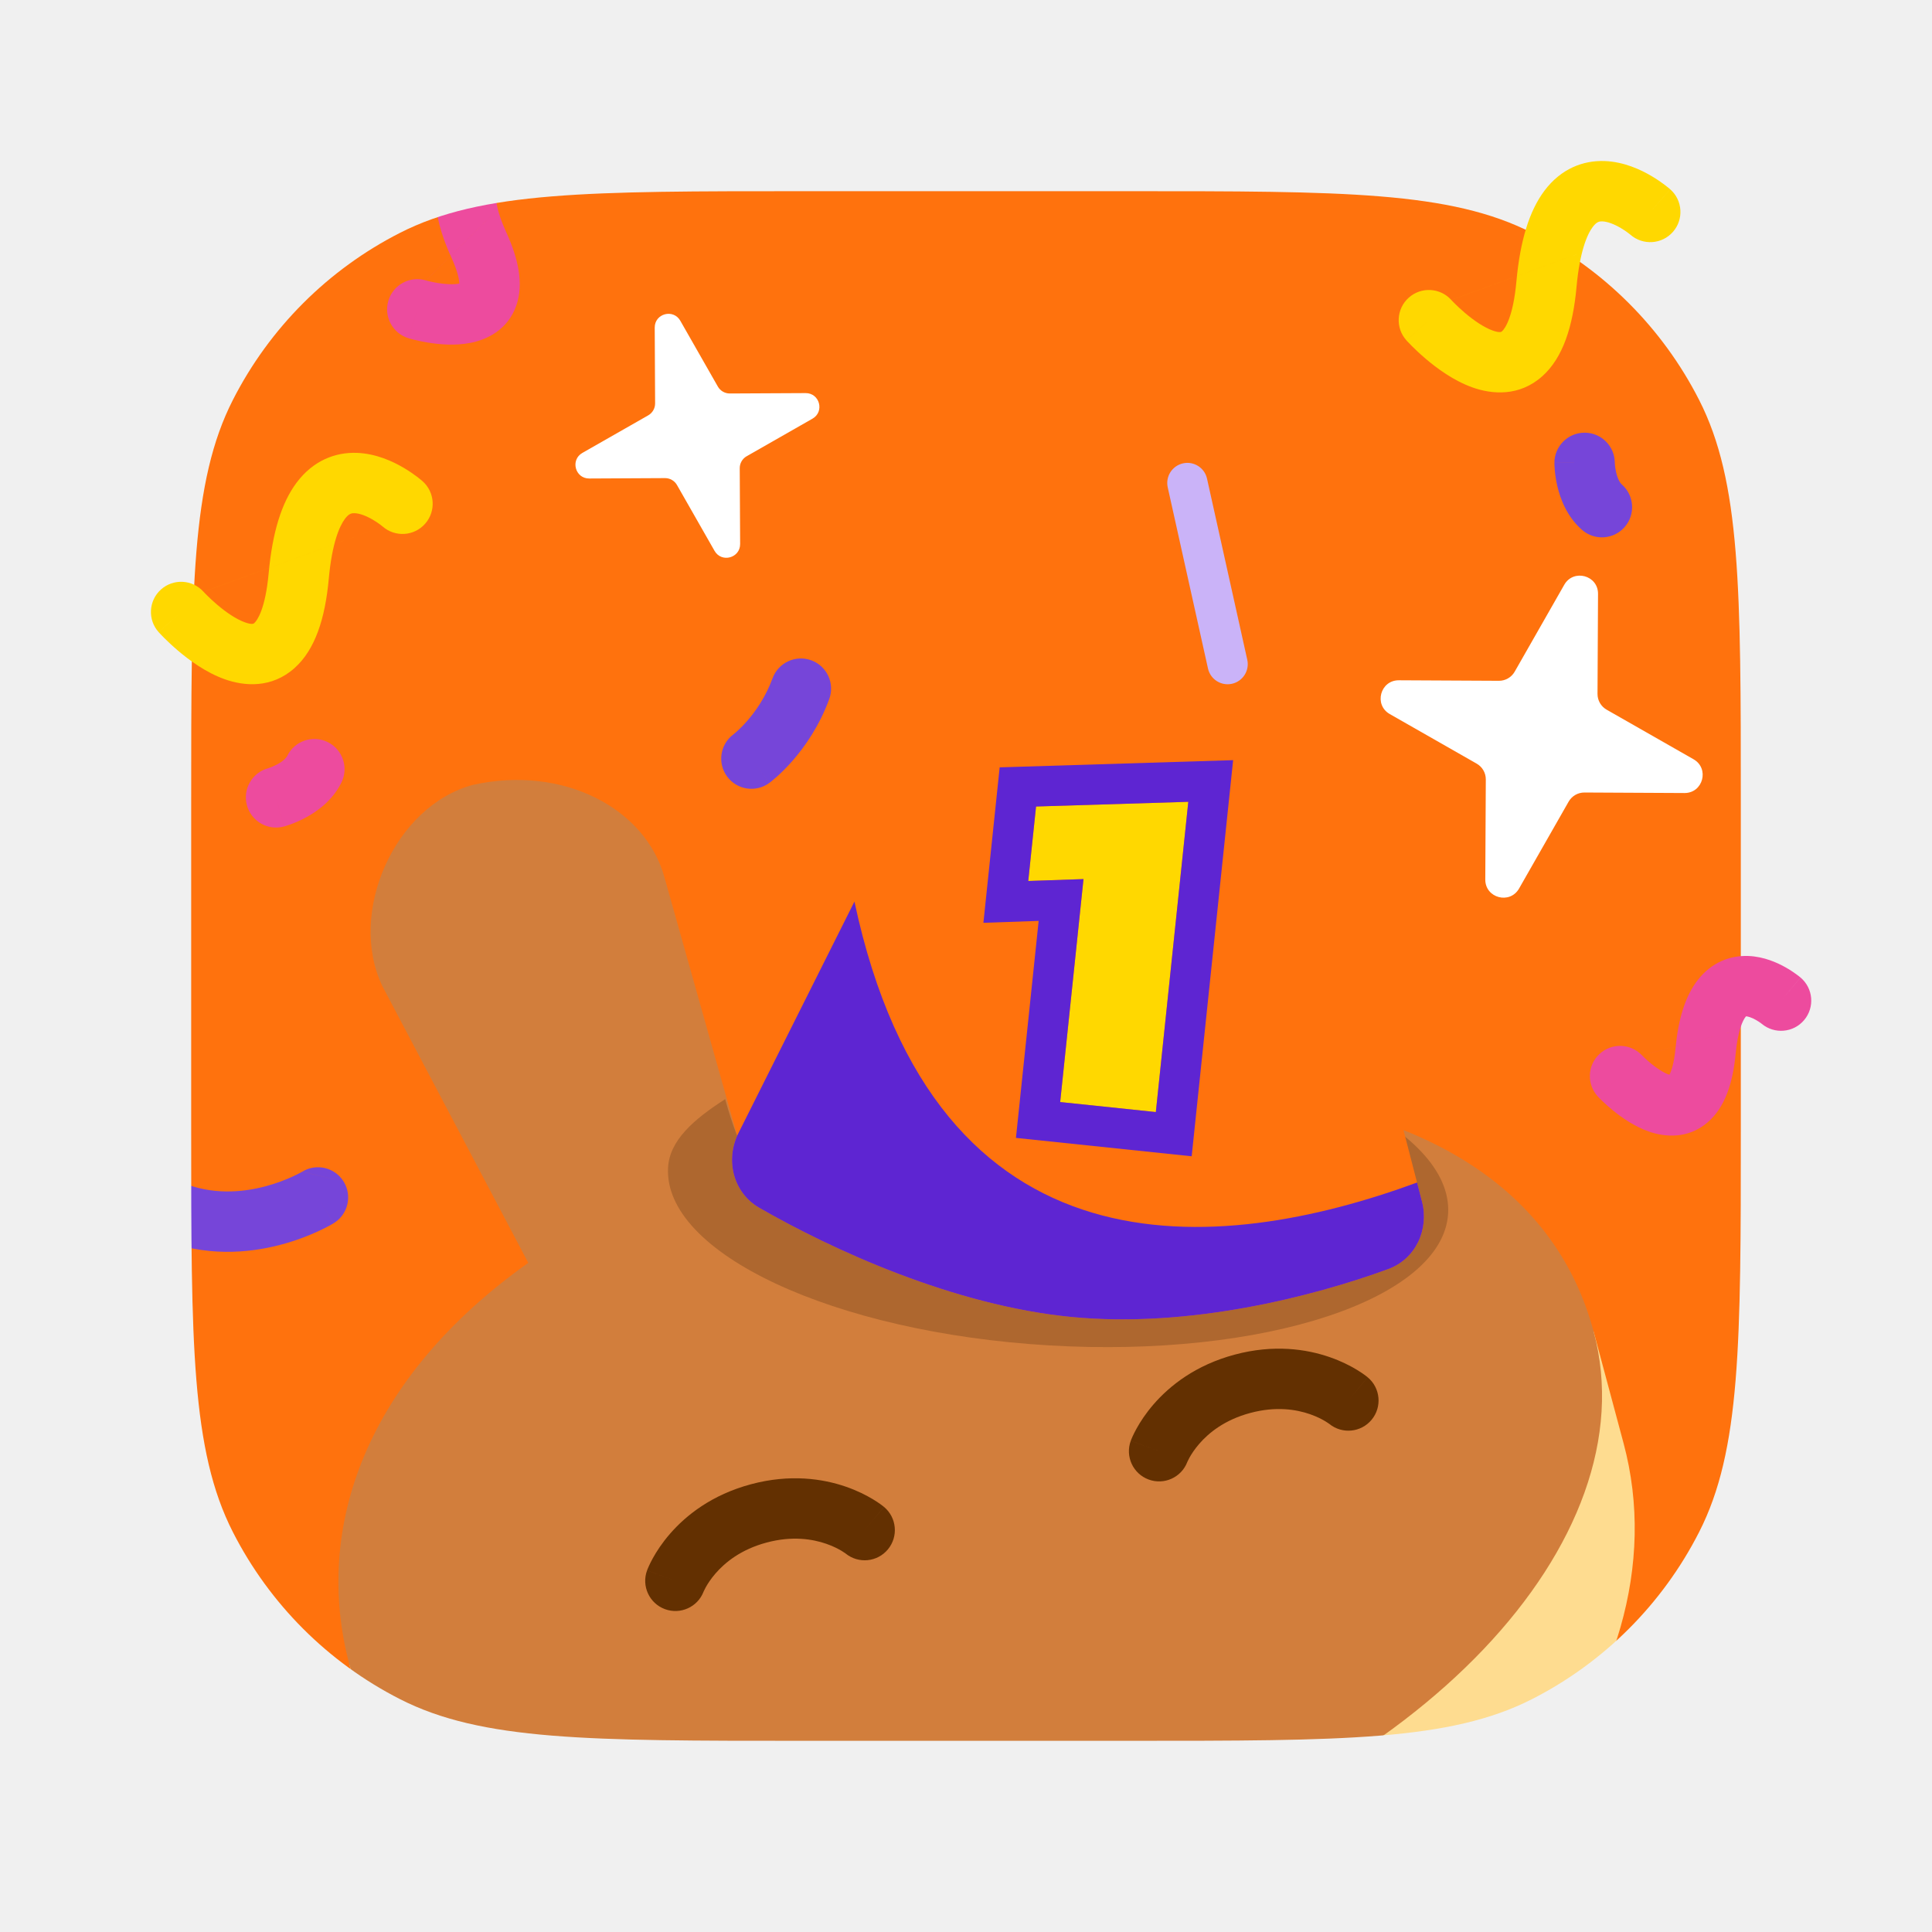
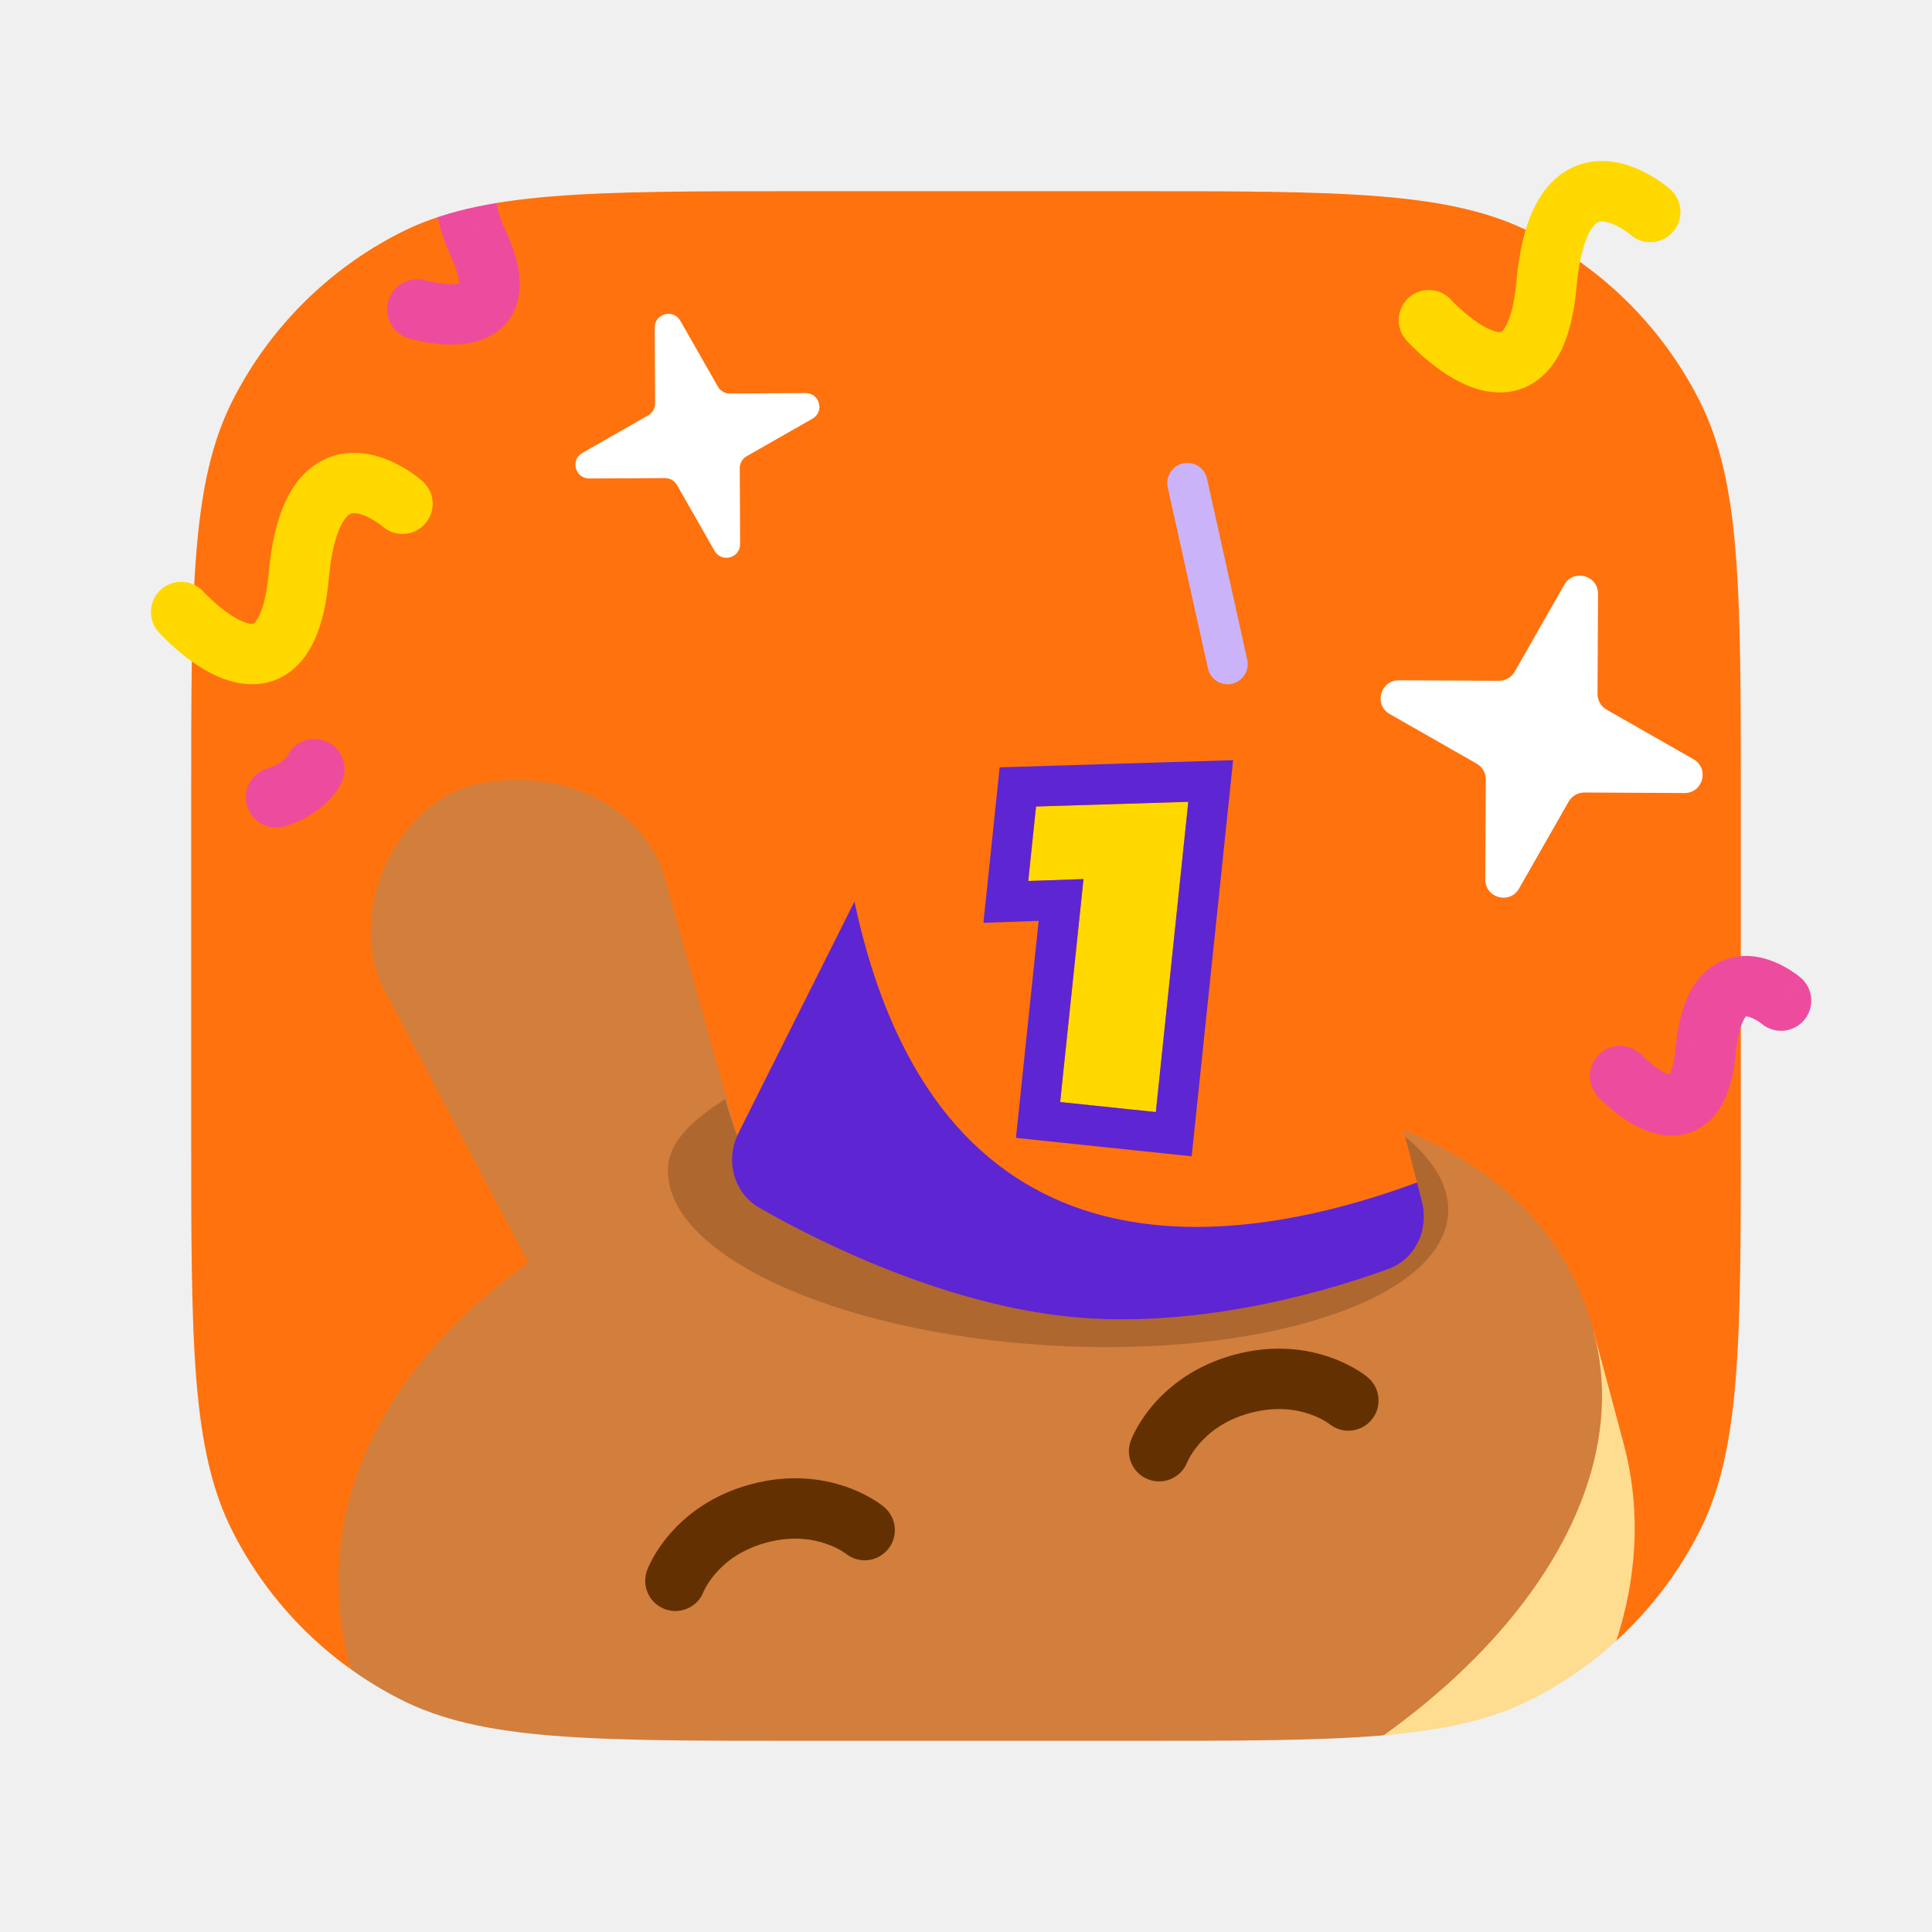
<svg xmlns="http://www.w3.org/2000/svg" width="192" height="192" fill="none" viewBox="0 0 192 192">
  <mask id="mask0" width="154" height="154" x="19" y="19" maskUnits="userSpaceOnUse" style="mask-type:alpha">
    <path fill="#EFF3F5" d="M19 79.8C19 58.518 19 47.877 23.142 39.748C26.785 32.598 32.598 26.785 39.748 23.142C47.877 19 58.518 19 79.8 19H112.2C133.482 19 144.123 19 152.252 23.142C159.402 26.785 165.215 32.598 168.858 39.748C173 47.877 173 58.518 173 79.8V112.2C173 133.482 173 144.123 168.858 152.252C165.215 159.402 159.402 165.215 152.252 168.858C144.123 173 133.482 173 112.2 173H79.8C58.518 173 47.877 173 39.748 168.858C32.598 165.215 26.785 159.402 23.142 152.252C19 144.123 19 133.482 19 112.2V79.8Z" />
  </mask>
  <g mask="url(#mask0)">
    <path fill="#FF720D" d="M6 6H186V186H6V6Z" />
    <path fill="#FEDC90" d="M161.351 143.439C167.804 167.523 145.358 194.463 111.216 203.611C77.073 212.76 44.164 200.652 37.711 176.568L34.736 165.468L158.377 132.339L161.351 143.439Z" />
    <path fill="#D27E3C" fill-rule="evenodd" d="M38 98C34.513 90.715 39.198 80.091 47 78C56 75.997 64.203 80.363 66.048 87.248L74 115.5C78.059 113.82 81.956 112.324 86.434 111.124C90.808 109.952 95.15 109.086 99.408 108.511L97.5 101.5C95.655 94.615 98 88.546 107.5 86C115.302 83.909 121.877 88.447 122.5 96.5L122.5 108.511C142.261 110.296 154.69 118.578 158.377 132.339C163.967 153.203 140.822 177.534 106.679 186.682C72.537 195.831 40.327 186.333 34.736 165.468C31.068 151.778 36.436 136.907 52.5 125.5L38 98Z" clip-rule="evenodd" />
    <path fill="#AE672F" d="M143.912 120.602C143.409 129.106 125.647 134.972 104.24 133.703C82.834 132.435 65.889 124.512 66.393 116.008C66.552 113.336 68.922 111.246 72.066 109.234C72.066 109.234 73.585 114.889 74.601 114.888C81.43 113.089 96.703 102.352 106.065 102.906C127.472 104.175 144.416 112.097 143.912 120.602Z" />
-     <path fill="#7645D9" fill-rule="evenodd" d="M34.156 117.431C35.022 118.843 34.58 120.69 33.168 121.557L31.599 119C33.168 121.557 33.167 121.557 33.166 121.558L33.164 121.559L33.159 121.562L33.147 121.57L33.115 121.589C33.091 121.603 33.059 121.622 33.02 121.644C32.943 121.689 32.838 121.749 32.708 121.82C32.446 121.961 32.08 122.15 31.622 122.362C30.71 122.783 29.415 123.302 27.85 123.712C24.74 124.527 20.372 124.954 15.841 123.082C13.61 122.16 11.944 120.949 10.811 119.484C9.662 118.001 9.188 116.422 9.092 114.998C9 113.611 9.267 112.415 9.535 111.594C9.672 111.176 9.816 110.833 9.932 110.582C9.991 110.456 10.044 110.351 10.086 110.27C10.107 110.23 10.126 110.195 10.142 110.166L10.163 110.128L10.172 110.112L10.177 110.105L10.178 110.101C10.179 110.1 10.18 110.098 12.778 111.598L10.18 110.098C11.009 108.663 12.843 108.172 14.278 109C15.7 109.821 16.196 111.63 15.399 113.059C15.395 113.067 15.386 113.084 15.374 113.11C15.342 113.179 15.29 113.299 15.239 113.457C15.131 113.788 15.052 114.193 15.079 114.598C15.104 114.966 15.215 115.372 15.555 115.811C15.909 116.269 16.634 116.917 18.132 117.536C21.06 118.746 23.997 118.519 26.33 117.908C27.485 117.605 28.445 117.22 29.107 116.914C29.436 116.762 29.687 116.632 29.846 116.546C29.926 116.503 29.982 116.471 30.013 116.453L30.04 116.437L30.036 116.439L30.033 116.441M34.156 117.431C33.291 116.022 31.451 115.579 30.041 116.437L34.156 117.431ZM30.041 116.437C30.038 116.438 30.034 116.44 30.031 116.442L30.041 116.437Z" clip-rule="evenodd" />
-     <path fill="#7645D9" fill-rule="evenodd" d="M74.674 75.391C76.451 77.808 76.452 77.807 76.453 77.807L76.455 77.805L76.458 77.803L76.466 77.797L76.486 77.782C76.501 77.771 76.519 77.757 76.54 77.741C76.582 77.709 76.635 77.667 76.7 77.615C76.828 77.511 77 77.368 77.205 77.184C77.615 76.819 78.161 76.291 78.763 75.603C79.961 74.231 81.414 72.182 82.409 69.472C82.98 67.917 82.182 66.193 80.627 65.622C79.072 65.051 77.348 65.849 76.777 67.404C76.093 69.265 75.087 70.692 74.245 71.654C73.827 72.132 73.459 72.486 73.208 72.71C73.084 72.821 72.989 72.899 72.934 72.944C72.907 72.966 72.889 72.98 72.882 72.985C72.882 72.985 72.882 72.985 72.882 72.985C72.882 72.985 72.882 72.985 72.882 72.985C71.56 73.97 71.28 75.838 72.257 77.168C73.239 78.503 75.117 78.789 76.451 77.808L74.674 75.391Z" clip-rule="evenodd" />
+     <path fill="#FF720D" fill-rule="evenodd" d="M34.156 117.431C35.022 118.843 34.58 120.69 33.168 121.557L31.599 119C33.168 121.557 33.167 121.557 33.166 121.558L33.164 121.559L33.159 121.562L33.147 121.57L33.115 121.589C33.091 121.603 33.059 121.622 33.02 121.644C32.943 121.689 32.838 121.749 32.708 121.82C32.446 121.961 32.08 122.15 31.622 122.362C30.71 122.783 29.415 123.302 27.85 123.712C24.74 124.527 20.372 124.954 15.841 123.082C13.61 122.16 11.944 120.949 10.811 119.484C9.662 118.001 9.188 116.422 9.092 114.998C9 113.611 9.267 112.415 9.535 111.594C9.672 111.176 9.816 110.833 9.932 110.582C9.991 110.456 10.044 110.351 10.086 110.27C10.107 110.23 10.126 110.195 10.142 110.166L10.163 110.128L10.172 110.112L10.177 110.105L10.178 110.101C10.179 110.1 10.18 110.098 12.778 111.598L10.18 110.098C11.009 108.663 12.843 108.172 14.278 109C15.7 109.821 16.196 111.63 15.399 113.059C15.395 113.067 15.386 113.084 15.374 113.11C15.342 113.179 15.29 113.299 15.239 113.457C15.131 113.788 15.052 114.193 15.079 114.598C15.104 114.966 15.215 115.372 15.555 115.811C15.909 116.269 16.634 116.917 18.132 117.536C21.06 118.746 23.997 118.519 26.33 117.908C27.485 117.605 28.445 117.22 29.107 116.914C29.436 116.762 29.687 116.632 29.846 116.546C29.926 116.503 29.982 116.471 30.013 116.453L30.04 116.437L30.036 116.439L30.033 116.441M34.156 117.431C33.291 116.022 31.451 115.579 30.041 116.437L34.156 117.431ZM30.041 116.437C30.038 116.438 30.034 116.44 30.031 116.442L30.041 116.437Z" clip-rule="evenodd" />
+     <path fill="#FF720D" fill-rule="evenodd" d="M74.674 75.391C76.451 77.808 76.452 77.807 76.453 77.807L76.455 77.805L76.458 77.803L76.466 77.797L76.486 77.782C76.501 77.771 76.519 77.757 76.54 77.741C76.582 77.709 76.635 77.667 76.7 77.615C76.828 77.511 77 77.368 77.205 77.184C77.615 76.819 78.161 76.291 78.763 75.603C79.961 74.231 81.414 72.182 82.409 69.472C82.98 67.917 82.182 66.193 80.627 65.622C79.072 65.051 77.348 65.849 76.777 67.404C76.093 69.265 75.087 70.692 74.245 71.654C73.827 72.132 73.459 72.486 73.208 72.71C73.084 72.821 72.989 72.899 72.934 72.944C72.907 72.966 72.889 72.98 72.882 72.985C72.882 72.985 72.882 72.985 72.882 72.985C72.882 72.985 72.882 72.985 72.882 72.985C71.56 73.97 71.28 75.838 72.257 77.168C73.239 78.503 75.117 78.789 76.451 77.808L74.674 75.391Z" clip-rule="evenodd" />
    <path fill="#ED4B9E" fill-rule="evenodd" d="M51.066 19.203C52.688 19.484 54.235 18.403 54.529 16.78C54.823 15.149 53.74 13.589 52.109 13.295L51.576 16.247C52.109 13.295 52.108 13.294 52.106 13.294L52.103 13.293L52.096 13.292L52.079 13.289L52.036 13.282C52.004 13.277 51.962 13.27 51.914 13.263C51.816 13.249 51.687 13.232 51.531 13.216C51.223 13.185 50.797 13.155 50.302 13.161C49.377 13.171 47.912 13.305 46.528 14.04C44.982 14.86 43.699 16.359 43.385 18.601C43.101 20.626 43.653 22.948 44.852 25.574C45.52 27.036 45.638 27.83 45.65 28.176C45.633 28.18 45.615 28.184 45.596 28.187C45.073 28.289 44.309 28.255 43.52 28.127C43.157 28.069 42.844 27.999 42.626 27.946C42.518 27.919 42.435 27.898 42.385 27.884C42.36 27.877 42.343 27.872 42.336 27.87L42.336 27.87M42.331 27.868C42.33 27.868 42.33 27.868 42.33 27.868L42.333 27.869L42.336 27.87C42.334 27.869 42.332 27.869 42.331 27.868M42.331 27.868C40.748 27.394 39.078 28.29 38.599 29.872C38.118 31.458 39.015 33.133 40.6 33.613L41.47 30.742C40.6 33.613 40.601 33.614 40.602 33.614L40.605 33.615L40.61 33.616L40.624 33.62L40.664 33.632C40.696 33.641 40.737 33.653 40.788 33.667C40.889 33.695 41.029 33.732 41.199 33.774C41.537 33.857 42.01 33.961 42.562 34.05C43.605 34.219 45.19 34.379 46.743 34.077C48.336 33.766 50.45 32.821 51.308 30.366C52.067 28.193 51.499 25.683 50.31 23.08C49.317 20.909 49.272 19.823 49.327 19.433C49.344 19.31 49.343 19.316 49.342 19.328C49.342 19.333 49.341 19.34 49.341 19.339C49.504 19.253 49.86 19.166 50.369 19.16C50.591 19.158 50.786 19.171 50.918 19.185C50.983 19.192 51.03 19.198 51.053 19.201C51.059 19.202 51.063 19.203 51.066 19.203C51.066 19.203 51.066 19.203 51.066 19.203M45.857 28.115C45.856 28.115 45.85 28.117 45.841 28.123C45.853 28.118 45.857 28.115 45.857 28.115Z" clip-rule="evenodd" />
    <path fill="#ED4B9E" fill-rule="evenodd" d="M26.635 76.349C25.048 76.787 24.109 78.424 24.536 80.017C24.965 81.618 26.61 82.568 28.21 82.139L27.433 79.241C28.21 82.139 28.211 82.139 28.212 82.138L28.217 82.137L28.226 82.135L28.245 82.129L28.298 82.114C28.338 82.103 28.389 82.087 28.45 82.068C28.571 82.031 28.732 81.977 28.923 81.907C29.301 81.768 29.816 81.555 30.381 81.251C31.436 80.684 33.031 79.605 33.935 77.757C34.663 76.269 34.046 74.472 32.558 73.744C31.07 73.016 29.273 73.632 28.545 75.121C28.446 75.324 28.137 75.646 27.54 75.967C27.278 76.108 27.03 76.21 26.851 76.276C26.764 76.308 26.698 76.33 26.662 76.341C26.648 76.345 26.639 76.348 26.635 76.349Z" clip-rule="evenodd" />
  </g>
-   <path fill="#7645D9" fill-rule="evenodd" d="M160.476 45.977C160.463 44.331 159.125 43 157.476 43C155.819 43 154.476 44.343 154.476 46L157.476 46C154.476 46 154.476 46.001 154.476 46.002L154.476 46.008L154.476 46.016L154.476 46.037L154.477 46.091C154.477 46.133 154.479 46.187 154.482 46.25C154.487 46.377 154.496 46.546 154.515 46.749C154.551 47.15 154.624 47.703 154.771 48.327C155.046 49.493 155.675 51.312 157.227 52.664C158.476 53.752 160.371 53.622 161.459 52.373C162.548 51.123 162.417 49.228 161.168 48.14C160.998 47.992 160.766 47.61 160.611 46.95C160.543 46.661 160.508 46.395 160.49 46.205C160.482 46.112 160.478 46.043 160.477 46.005C160.476 45.991 160.476 45.982 160.476 45.977Z" clip-rule="evenodd" />
+   <path fill="#FF720D" fill-rule="evenodd" d="M160.476 45.977C160.463 44.331 159.125 43 157.476 43C155.819 43 154.476 44.343 154.476 46L157.476 46C154.476 46 154.476 46.001 154.476 46.002L154.476 46.008L154.476 46.016L154.476 46.037L154.477 46.091C154.477 46.133 154.479 46.187 154.482 46.25C154.487 46.377 154.496 46.546 154.515 46.749C154.551 47.15 154.624 47.703 154.771 48.327C155.046 49.493 155.675 51.312 157.227 52.664C158.476 53.752 160.371 53.622 161.459 52.373C162.548 51.123 162.417 49.228 161.168 48.14C160.998 47.992 160.766 47.61 160.611 46.95C160.543 46.661 160.508 46.395 160.49 46.205C160.482 46.112 160.478 46.043 160.477 46.005C160.476 45.991 160.476 45.982 160.476 45.977Z" clip-rule="evenodd" />
  <path fill="#FF720D" d="M106.481 130.881C118.161 132.015 130.467 128.862 137.959 126.119C140.673 125.126 142.039 122.203 141.316 119.411L121.016 41.007C119.628 35.645 112.326 34.89 109.841 39.85L73.383 112.612C72.042 115.289 72.871 118.543 75.462 120.033C82.731 124.211 94.781 129.744 106.481 130.881Z" />
  <path fill="#5E25D2" fill-rule="evenodd" d="M137.959 126.119C130.467 128.862 118.161 132.015 106.481 130.88C94.781 129.744 82.731 124.211 75.462 120.032C72.872 118.543 72.042 115.289 73.383 112.612L84.914 89.598C92.993 127.572 121.175 124.744 140.826 117.518L141.316 119.411C142.039 122.203 140.673 125.126 137.959 126.119Z" clip-rule="evenodd" />
  <path fill="#633001" fill-rule="evenodd" d="M69.922 158.173C69.335 159.705 67.624 160.484 66.081 159.915C64.527 159.341 63.732 157.616 64.306 156.061L67.12 157.1C64.306 156.061 64.306 156.06 64.307 156.058L64.308 156.055L64.31 156.049L64.316 156.035L64.329 156.001C64.338 155.976 64.35 155.946 64.364 155.911C64.392 155.842 64.43 155.755 64.477 155.651C64.57 155.443 64.703 155.168 64.883 154.844C65.24 154.197 65.787 153.344 66.578 152.433C68.172 150.594 70.739 148.545 74.629 147.503C78.519 146.46 81.766 146.952 84.066 147.747C85.206 148.141 86.106 148.607 86.739 148.988C87.057 149.178 87.309 149.35 87.495 149.483C87.587 149.55 87.663 149.607 87.722 149.653C87.752 149.676 87.777 149.696 87.798 149.712L87.826 149.735L87.838 149.745L87.843 149.749L87.845 149.751C87.847 149.752 87.848 149.753 85.93 152.06L87.848 149.753C89.122 150.812 89.296 152.704 88.237 153.978C87.186 155.243 85.314 155.424 84.04 154.39C84.033 154.385 84.016 154.372 83.99 154.353C83.927 154.308 83.811 154.228 83.645 154.128C83.313 153.928 82.791 153.655 82.106 153.418C80.755 152.951 78.741 152.612 76.181 153.298C73.622 153.984 72.047 155.284 71.111 156.364C70.636 156.912 70.321 157.409 70.133 157.749C70.039 157.918 69.978 158.045 69.947 158.116C69.933 158.146 69.925 158.165 69.922 158.173Z" clip-rule="evenodd" />
  <path fill="#633001" fill-rule="evenodd" d="M117.992 145.293C117.405 146.825 115.694 147.604 114.151 147.034C112.597 146.46 111.802 144.735 112.376 143.181L115.19 144.22C112.376 143.181 112.376 143.18 112.377 143.178L112.378 143.175L112.38 143.169L112.386 143.155L112.399 143.121C112.408 143.096 112.42 143.066 112.434 143.031C112.462 142.962 112.5 142.874 112.546 142.77C112.64 142.563 112.773 142.288 112.953 141.964C113.31 141.317 113.857 140.464 114.647 139.553C116.242 137.714 118.808 135.665 122.698 134.622C126.589 133.58 129.836 134.071 132.136 134.867C133.276 135.261 134.176 135.726 134.809 136.107C135.127 136.298 135.379 136.47 135.565 136.603C135.657 136.669 135.733 136.727 135.792 136.772C135.822 136.795 135.847 136.815 135.868 136.832L135.896 136.855L135.908 136.865L135.913 136.869L135.915 136.871C135.916 136.872 135.918 136.873 134 139.18L135.918 136.873C137.192 137.932 137.366 139.823 136.307 141.098C135.256 142.362 133.384 142.544 132.11 141.51C132.103 141.505 132.086 141.492 132.06 141.473C131.997 141.427 131.881 141.348 131.715 141.248C131.383 141.048 130.861 140.774 130.176 140.537C128.825 140.07 126.811 139.732 124.251 140.418C121.692 141.104 120.117 142.404 119.181 143.483C118.706 144.031 118.391 144.529 118.203 144.869C118.109 145.038 118.048 145.165 118.017 145.236C118.003 145.265 117.995 145.285 117.992 145.293Z" clip-rule="evenodd" />
  <path fill="#FFD800" d="M105.359 109.521L107.677 87.363L102.187 87.551L102.961 80.15L118.092 79.683L114.866 110.515L105.359 109.521Z" />
  <path fill="#5E25D2" fill-rule="evenodd" d="M100.964 113.083L103.22 91.518L97.73 91.707L99.346 76.259L122.547 75.544L118.428 114.91L100.964 113.083ZM107.677 87.363L105.359 109.521L114.866 110.515L118.092 79.683L102.961 80.15L102.187 87.551L107.677 87.363Z" clip-rule="evenodd" />
  <path fill="#fff" d="M150.963 88.301C150.047 89.906 147.597 89.249 147.606 87.402L147.658 77.459C147.661 76.811 147.315 76.211 146.751 75.89L138.115 70.963C136.511 70.047 137.167 67.597 139.015 67.606L148.957 67.657C149.606 67.661 150.205 67.314 150.527 66.751L155.454 58.115C156.369 56.511 158.82 57.167 158.81 59.015L158.759 68.957C158.756 69.606 159.102 70.205 159.665 70.527L168.301 75.454C169.906 76.369 169.249 78.82 167.402 78.81L157.459 78.759C156.811 78.756 156.211 79.102 155.89 79.665L150.963 88.301Z" />
  <path fill="#fff" d="M73.553 54.062C73.56 55.462 71.704 55.959 71.01 54.743L67.278 48.201C67.034 47.774 66.58 47.512 66.089 47.514L58.557 47.553C57.157 47.56 56.66 45.704 57.875 45.01L64.418 41.278C64.844 41.034 65.107 40.58 65.104 40.089L65.066 32.557C65.058 31.157 66.915 30.66 67.608 31.875L71.341 38.418C71.584 38.844 72.039 39.107 72.53 39.104L80.062 39.066C81.462 39.058 81.959 40.915 80.743 41.608L74.201 45.341C73.774 45.584 73.512 46.039 73.514 46.53L73.553 54.062Z" />
  <path fill="#FFD800" fill-rule="evenodd" d="M162.027 23.324C163.27 24.409 165.157 24.288 166.249 23.049C167.346 21.807 167.227 19.911 165.985 18.815L164.029 21.031C165.985 18.815 165.984 18.814 165.983 18.813L165.98 18.811L165.974 18.805L165.96 18.793L165.921 18.76C165.891 18.734 165.852 18.701 165.804 18.662C165.709 18.584 165.579 18.48 165.419 18.359C165.101 18.119 164.65 17.802 164.1 17.48C163.061 16.87 161.394 16.077 159.471 16.005C157.341 15.926 155.132 16.753 153.477 18.964C151.962 20.988 151.065 23.965 150.7 27.961C150.374 31.526 149.564 32.655 149.277 32.913C149.275 32.915 149.274 32.917 149.271 32.919C149.238 32.958 149.1 33.12 148.34 32.848C147.473 32.537 146.468 31.849 145.576 31.09C145.155 30.732 144.806 30.399 144.566 30.159C144.446 30.04 144.355 29.945 144.297 29.884C144.269 29.853 144.248 29.831 144.237 29.819L144.229 29.81M162.027 23.324C162.023 23.321 162.012 23.312 161.994 23.297C161.958 23.267 161.894 23.216 161.807 23.151C161.632 23.018 161.374 22.837 161.064 22.655C160.385 22.256 159.731 22.019 159.248 22.001C158.971 21.991 158.688 22.015 158.281 22.559C157.733 23.291 156.998 24.975 156.675 28.506C156.313 32.47 155.318 35.552 153.286 37.377C150.988 39.441 148.253 39.191 146.316 38.496C144.433 37.821 142.774 36.583 141.69 35.661C141.122 35.179 140.655 34.733 140.326 34.405C140.161 34.24 140.029 34.103 139.935 34.003C139.888 33.953 139.85 33.913 139.822 33.883L139.788 33.845L139.777 33.832L139.771 33.826C139.77 33.825 139.769 33.824 141.933 31.879L139.769 33.824C138.661 32.592 138.762 30.695 139.994 29.587C141.225 28.481 143.119 28.58 144.227 29.808" clip-rule="evenodd" />
  <path fill="#FFD800" fill-rule="evenodd" d="M38.027 52.324C39.27 53.409 41.157 53.288 42.249 52.049C43.346 50.807 43.227 48.911 41.985 47.815L41.983 47.813L41.98 47.81L41.96 47.793L41.921 47.76C41.891 47.734 41.852 47.701 41.804 47.662C41.709 47.584 41.579 47.48 41.419 47.359C41.101 47.119 40.65 46.802 40.1 46.48C39.061 45.87 37.394 45.077 35.471 45.005C33.342 44.926 31.132 45.753 29.477 47.964C27.962 49.988 27.065 52.965 26.7 56.961C26.374 60.525 25.564 61.655 25.277 61.913C25.277 61.913 25.274 61.917 25.271 61.919C25.238 61.958 25.1 62.12 24.34 61.848C23.473 61.537 22.468 60.849 21.576 60.09C21.155 59.732 20.806 59.399 20.566 59.159C20.446 59.039 20.355 58.945 20.297 58.884C20.269 58.853 20.248 58.831 20.237 58.819L20.229 58.81M38.027 52.324C38.023 52.321 38.012 52.312 37.994 52.297C37.958 52.267 37.894 52.216 37.807 52.151C37.632 52.018 37.374 51.837 37.064 51.655C36.385 51.256 35.731 51.019 35.248 51.001C34.971 50.991 34.688 51.015 34.281 51.559C33.733 52.291 32.998 53.975 32.675 57.507C32.313 61.47 31.319 64.552 29.286 66.377C26.988 68.441 24.253 68.19 22.316 67.496C20.433 66.821 18.774 65.583 17.69 64.661C17.122 64.178 16.655 63.733 16.326 63.405C16.161 63.24 16.029 63.103 15.935 63.003C15.888 62.953 15.85 62.913 15.822 62.882L15.788 62.845L15.777 62.832L15.771 62.826C15.771 62.826 15.769 62.824 17.933 60.879L15.769 62.824C14.661 61.592 14.762 59.695 15.994 58.587C17.225 57.481 19.119 57.58 20.227 58.808" clip-rule="evenodd" />
  <path fill="#ED4B9E" fill-rule="evenodd" d="M175.08 101.745C176.344 102.799 178.225 102.637 179.29 101.378C180.36 100.113 180.203 98.22 178.938 97.15L177 99.44C178.938 97.15 178.937 97.148 178.935 97.147L178.933 97.145L178.927 97.141L178.914 97.13L178.881 97.102C178.855 97.081 178.823 97.055 178.784 97.025C178.707 96.963 178.603 96.884 178.476 96.793C178.225 96.611 177.871 96.372 177.44 96.13C176.633 95.676 175.298 95.06 173.732 95.004C171.983 94.942 170.122 95.598 168.729 97.383C167.471 98.995 166.787 101.282 166.514 104.155C166.361 105.755 166.066 106.502 165.903 106.808C165.887 106.802 165.869 106.797 165.85 106.79C165.346 106.617 164.702 106.205 164.083 105.7C163.798 105.468 163.561 105.251 163.399 105.096C163.319 105.019 163.259 104.959 163.222 104.922C163.204 104.904 163.192 104.891 163.186 104.885L163.186 104.885M163.183 104.882C163.182 104.881 163.182 104.881 163.182 104.881L163.184 104.883L163.186 104.885C163.185 104.883 163.184 104.882 163.183 104.882M163.183 104.882C162.049 103.679 160.155 103.62 158.948 104.751C157.739 105.884 157.678 107.783 158.811 108.992L161 106.94C158.811 108.992 158.812 108.992 158.813 108.993L158.815 108.995L158.819 108.999L158.829 109.01L158.857 109.04C158.88 109.063 158.91 109.094 158.947 109.132C159.021 109.207 159.123 109.308 159.249 109.43C159.501 109.671 159.858 109.997 160.292 110.351C161.11 111.018 162.404 111.95 163.9 112.464C165.434 112.992 167.737 113.23 169.708 111.533C171.452 110.031 172.215 107.573 172.486 104.724C172.713 102.348 173.217 101.385 173.459 101.075C173.535 100.976 173.532 100.981 173.524 100.991C173.521 100.995 173.518 101 173.518 101C173.702 101.007 174.055 101.11 174.498 101.359C174.692 101.468 174.853 101.577 174.961 101.655C175.014 101.693 175.051 101.722 175.07 101.737C175.074 101.74 175.078 101.743 175.08 101.745C175.08 101.745 175.08 101.745 175.08 101.745M166.113 106.858C166.112 106.858 166.106 106.857 166.095 106.857C166.108 106.859 166.113 106.859 166.113 106.858Z" clip-rule="evenodd" />
  <path fill="#CAB3F8" fill-rule="evenodd" d="M117.566 46.048C118.644 45.808 119.713 46.488 119.952 47.566L123.952 65.566C124.192 66.644 123.512 67.713 122.434 67.952C121.356 68.192 120.287 67.512 120.048 66.434L116.048 48.434C115.808 47.356 116.488 46.287 117.566 46.048Z" clip-rule="evenodd" />
</svg>
